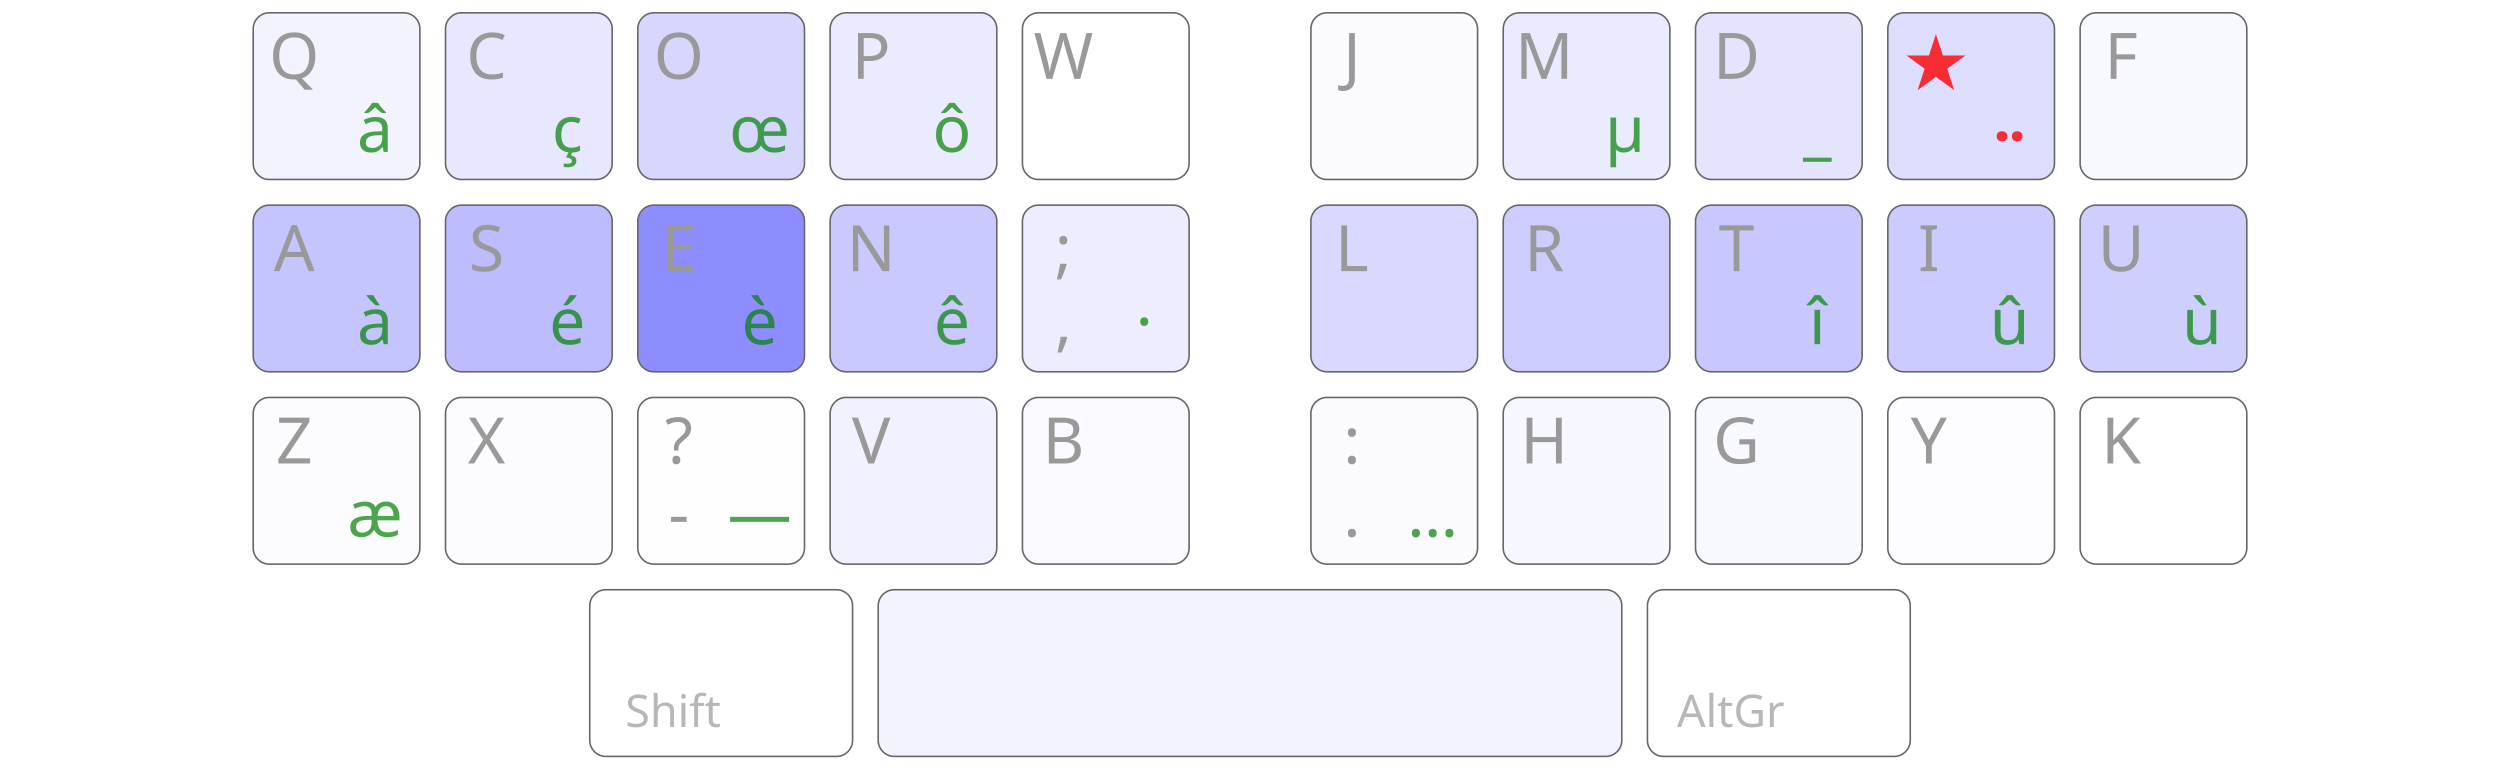
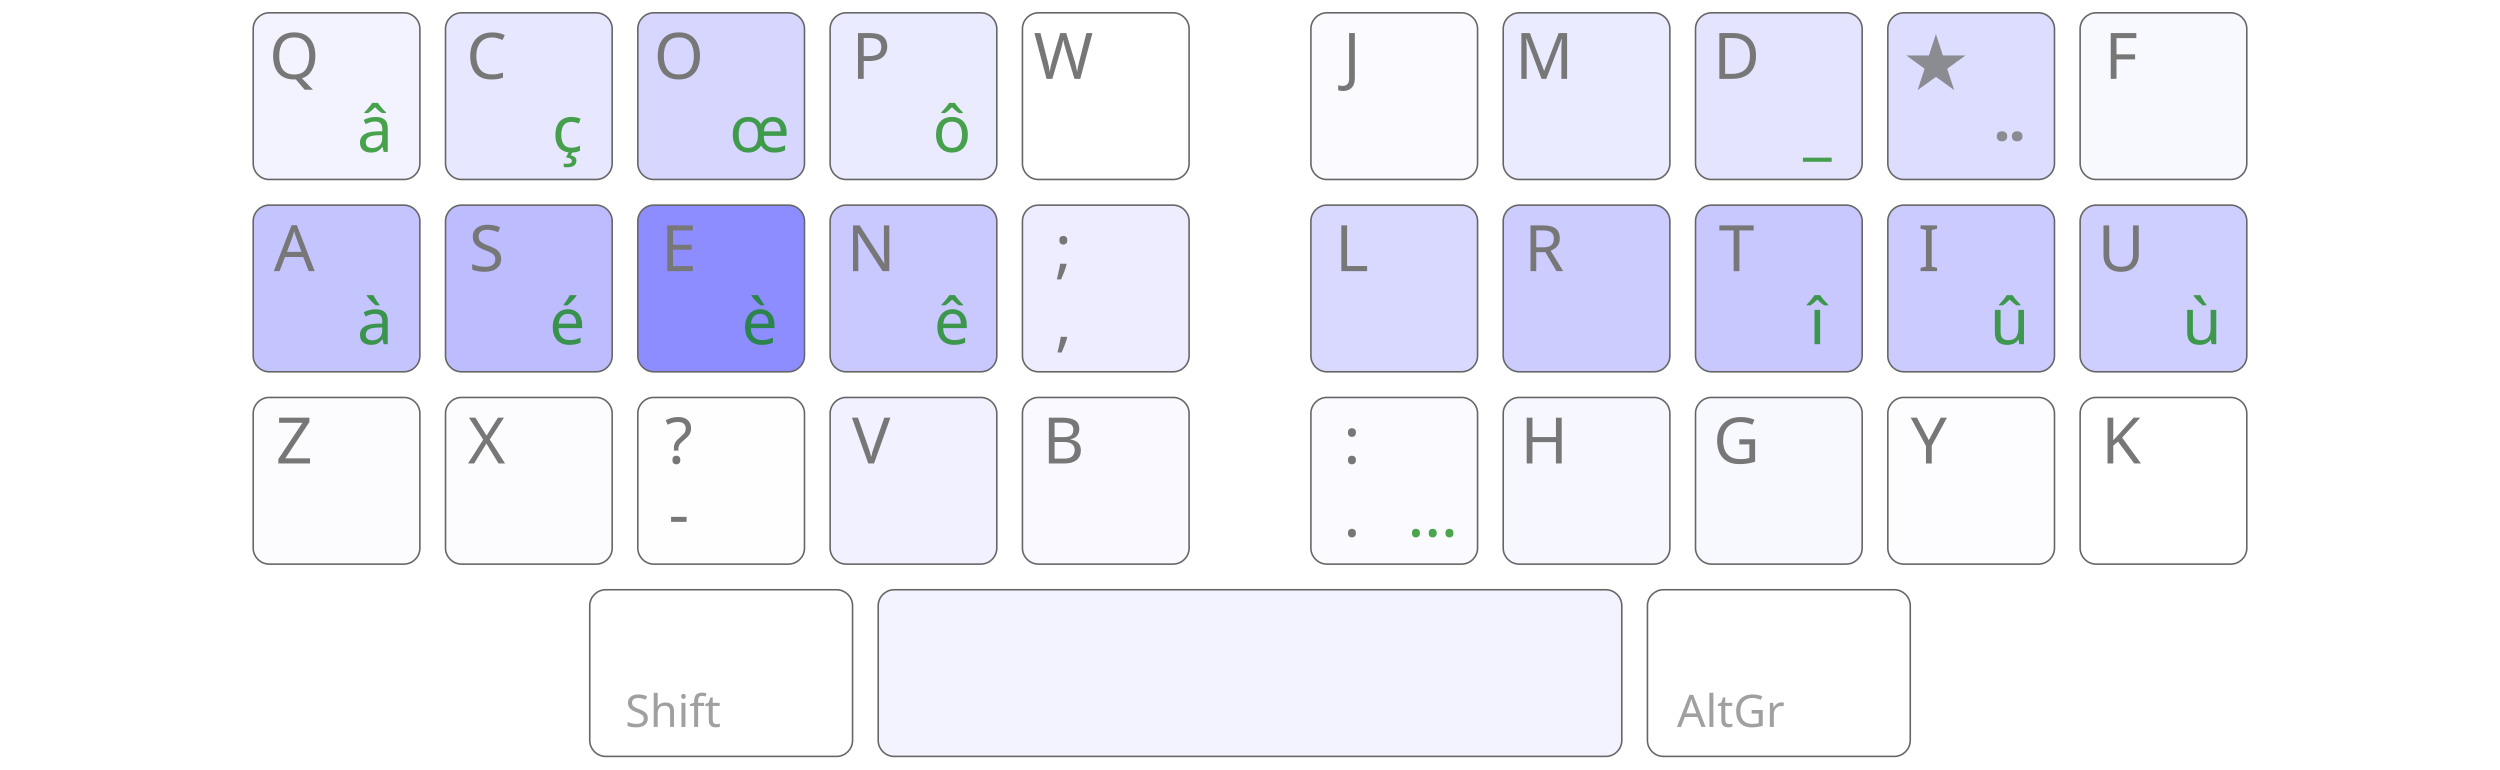
<svg xmlns="http://www.w3.org/2000/svg" class="gnu" viewBox="60 60 780 240">
  <style>
    rect, path {
      fill: #f8f8f8;
      stroke: #666;
      stroke-width: .5px;
    }
    text {
-       fill: #999;
+       fill: #777;
      font: normal 20px sans-serif;
      text-align: center;
      text-anchor: middle;
    }

    .deadKey {
-       fill: red;
+       /* fill: red; */
      opacity: 0.8;
      font-size: 24px;
      font-weight: bolder;
    }

    #row_AD { transform: translate(64px,  64px); }
    #row_AC { transform: translate(64px, 124px); }
    #row_AB { transform: translate(64px, 184px); }
    #row_AA { transform: translate(64px, 244px); }
    .left   { transform: translate(-15px, 0); }
    .right  { transform: translate(+15px, 0); }

    .layer  { opacity: 0.7; font-size: 14px; }
    .level3 { opacity: 0.7; fill: green; }

    @media (prefers-color-scheme: dark) {
      rect, path { fill: #444; }
      text       { fill: #bbb; }
      .deadKey   { fill: #f44; }
      .level3    { fill: #6b6; }
    }
  </style>
  <g id="row_AD">
    <g class="left">
      <g transform="translate(90)">
        <rect width="52" height="52" rx="5" ry="5" style="fill: rgba(127, 127, 255, 0.096);" />
        <text x="12.8" y="20.6" class="level2">Q</text>
        <text x="38.0" y="43.4" class="level3">â</text>
      </g>
      <g transform="translate(150)">
        <rect width="52" height="52" rx="5" ry="5" style="fill: rgba(127, 127, 255, 0.19);" />
        <text x="12.8" y="20.6" class="level2">C</text>
        <text x="38.0" y="43.4" class="level3">ç</text>
      </g>
      <g transform="translate(210)">
        <rect width="52" height="52" rx="5" ry="5" style="fill: rgba(127, 127, 255, 0.319);" />
        <text x="12.8" y="20.6" class="level2">O</text>
        <text x="38.0" y="43.4" class="level3">œ</text>
      </g>
      <g transform="translate(270)">
        <rect width="52" height="52" rx="5" ry="5" style="fill: rgba(127, 127, 255, 0.157);" />
        <text x="12.8" y="20.6" class="level2">P</text>
        <text x="38.0" y="43.4" class="level3">ô</text>
      </g>
      <g transform="translate(330)">
        <rect width="52" height="52" rx="5" ry="5" style="fill: rgba(127, 127, 255, 0);" />
        <text x="12.8" y="20.6" class="level2">W</text>
        <text x="38.0" y="43.4" class="level3"> </text>
      </g>
    </g>
    <g class="right">
      <g transform="translate(390)">
        <rect width="52" height="52" rx="5" ry="5" style="fill: rgba(127, 127, 255, 0.036);" />
        <text x="12.8" y="20.6" class="level2">J</text>
        <text x="38.0" y="43.4" class="level3"> </text>
      </g>
      <g transform="translate(450)">
        <rect width="52" height="52" rx="5" ry="5" style="fill: rgba(127, 127, 255, 0.16);" />
        <text x="12.8" y="20.6" class="level2">M</text>
-         <text x="38.0" y="43.4" class="level3">µ</text>
+         <text x="38.0" y="43.4" class="level3"> </text>
      </g>
      <g transform="translate(510)">
        <rect width="52" height="52" rx="5" ry="5" style="fill: rgba(127, 127, 255, 0.21);" />
        <text x="12.8" y="20.6" class="level2">D</text>
        <text x="38.0" y="43.4" class="level3">_</text>
      </g>
      <g transform="translate(570)">
        <rect width="52" height="52" rx="5" ry="5" style="fill: rgba(127, 127, 255, 0.263);" />
        <text x="15" y="24" class="deadKey">★</text>
        <text x="38" y="55" class="deadKey">¨</text>
      </g>
      <g transform="translate(630)">
        <rect width="52" height="52" rx="5" ry="5" style="fill: rgba(127, 127, 255, 0.055);" />
        <text x="12.8" y="20.6" class="level2">F</text>
        <text x="38.0" y="43.4" class="level3"> </text>
      </g>
    </g>
  </g>
  <g id="row_AC">
    <g class="left">
      <g transform="translate(90)">
        <rect width="52" height="52" rx="5" ry="5" style="fill: rgba(127, 127, 255, 0.46);" />
        <text x="12.8" y="20.6" class="level2">A</text>
        <text x="38.0" y="43.4" class="level3">à</text>
      </g>
      <g transform="translate(150)">
        <rect width="52" height="52" rx="5" ry="5" style="fill: rgba(127, 127, 255, 0.527);" />
        <text x="12.8" y="20.6" class="level2">S</text>
        <text x="38.0" y="43.4" class="level3">é</text>
      </g>
      <g transform="translate(210)">
        <rect width="52" height="52" rx="5" ry="5" style="fill: rgba(127, 127, 255, 0.884);" />
        <text x="12.8" y="20.6" class="level2">E</text>
        <text x="38.0" y="43.4" class="level3">è</text>
      </g>
      <g transform="translate(270)">
        <rect width="52" height="52" rx="5" ry="5" style="fill: rgba(127, 127, 255, 0.42);" />
        <text x="12.8" y="20.6" class="level2">N</text>
        <text x="38.0" y="43.4" class="level3">ê</text>
      </g>
      <g transform="translate(330)">
        <rect width="52" height="52" rx="5" ry="5" style="fill: rgba(127, 127, 255, 0.137);" />
        <text x="12.8" y="43.4" class="level1">,</text>
        <text x="12.8" y="20.6" class="level2">;</text>
-         <text x="38.0" y="43.4" class="level3">·</text>
+         <text x="38.0" y="43.4" class="level3"> </text>
      </g>
    </g>
    <g class="right">
      <g transform="translate(390)">
        <rect width="52" height="52" rx="5" ry="5" style="fill: rgba(127, 127, 255, 0.295);" />
        <text x="12.8" y="20.6" class="level2">L</text>
        <text x="38.0" y="43.4" class="level3"> </text>
      </g>
      <g transform="translate(450)">
        <rect width="52" height="52" rx="5" ry="5" style="fill: rgba(127, 127, 255, 0.391);" />
        <text x="12.8" y="20.6" class="level2">R</text>
        <text x="38.0" y="43.4" class="level3"> </text>
      </g>
      <g transform="translate(510)">
        <rect width="52" height="52" rx="5" ry="5" style="fill: rgba(127, 127, 255, 0.426);" />
        <text x="12.8" y="20.6" class="level2">T</text>
        <text x="38.0" y="43.4" class="level3">î</text>
      </g>
      <g transform="translate(570)">
        <rect width="52" height="52" rx="5" ry="5" style="fill: rgba(127, 127, 255, 0.408);" />
        <text x="12.8" y="20.6" class="level2">I</text>
        <text x="38.0" y="43.4" class="level3">û</text>
      </g>
      <g transform="translate(630)">
        <rect width="52" height="52" rx="5" ry="5" style="fill: rgba(127, 127, 255, 0.374);" />
        <text x="12.8" y="20.6" class="level2">U</text>
        <text x="38.0" y="43.4" class="level3">ù</text>
      </g>
    </g>
  </g>
  <g id="row_AB">
    <g class="left">
      <g transform="translate(90)">
        <rect width="52" height="52" rx="5" ry="5" style="fill: rgba(127, 127, 255, 0.022);" />
        <text x="12.8" y="20.6" class="level2">Z</text>
-         <text x="38.0" y="43.4" class="level3">æ</text>
+         <text x="38.0" y="43.4" class="level3"> </text>
      </g>
      <g transform="translate(150)">
        <rect width="52" height="52" rx="5" ry="5" style="fill: rgba(127, 127, 255, 0.022);" />
        <text x="12.8" y="20.6" class="level2">X</text>
        <text x="38.0" y="43.4" class="level3"> </text>
      </g>
      <g transform="translate(210)">
        <rect width="52" height="52" rx="5" ry="5" style="fill: rgba(127, 127, 255, 0.005);" />
        <text x="12.8" y="43.4" class="level1">-</text>
        <text x="12.8" y="20.6" class="level2">?</text>
-         <text x="38.0" y="43.4" class="level3">—</text>
+         <text x="38.0" y="43.4" class="level3"> </text>
      </g>
      <g transform="translate(270)">
        <rect width="52" height="52" rx="5" ry="5" style="fill: rgba(127, 127, 255, 0.107);" />
        <text x="12.8" y="20.6" class="level2">V</text>
        <text x="38.0" y="43.4" class="level3"> </text>
      </g>
      <g transform="translate(330)">
        <rect width="52" height="52" rx="5" ry="5" style="fill: rgba(127, 127, 255, 0.048);" />
        <text x="12.8" y="20.6" class="level2">B</text>
        <text x="38.0" y="43.4" class="level3"> </text>
      </g>
    </g>
    <g class="right">
      <g transform="translate(390)">
        <rect width="52" height="52" rx="5" ry="5" style="fill: rgba(127, 127, 255, 0.04);" />
        <text x="12.8" y="43.4" class="level1">.</text>
        <text x="12.8" y="20.6" class="level2">:</text>
        <text x="38.0" y="43.4" class="level3">…</text>
      </g>
      <g transform="translate(450)">
        <rect width="52" height="52" rx="5" ry="5" style="fill: rgba(127, 127, 255, 0.063);" />
        <text x="12.8" y="20.6" class="level2">H</text>
        <text x="38.0" y="43.4" class="level3"> </text>
      </g>
      <g transform="translate(510)">
        <rect width="52" height="52" rx="5" ry="5" style="fill: rgba(127, 127, 255, 0.053);" />
        <text x="12.8" y="20.6" class="level2">G</text>
        <text x="38.0" y="43.4" class="level3"> </text>
      </g>
      <g transform="translate(570)">
        <rect width="52" height="52" rx="5" ry="5" style="fill: rgba(127, 127, 255, 0.014);" />
        <text x="12.8" y="20.6" class="level2">Y</text>
        <text x="38.0" y="43.4" class="level3"> </text>
      </g>
      <g transform="translate(630)">
        <rect width="52" height="52" rx="5" ry="5" style="fill: rgba(127, 127, 255, 0);" />
        <text x="12.8" y="20.6" class="level2">K</text>
        <text x="38.0" y="43.4" class="level3"> </text>
      </g>
    </g>
  </g>
  <g id="row_AA">
    <g transform="translate(180)">
      <rect width="82" height="52" rx="5" ry="5" style="fill: rgba(127, 127, 255, 0);" />
      <text x="26" y="42.8" class="layer">Shift</text>
    </g>
    <g transform="translate(270)">
      <rect width="232" height="52" rx="5" ry="5" style="fill: rgba(127, 127, 255, 0.086);" />
    </g>
    <g transform="translate(510)">
      <rect width="82" height="52" rx="5" ry="5" style="fill: rgba(127, 127, 255, 0);" />
      <text x="26" y="42.8" class="layer">AltGr</text>
    </g>
  </g>
</svg>
